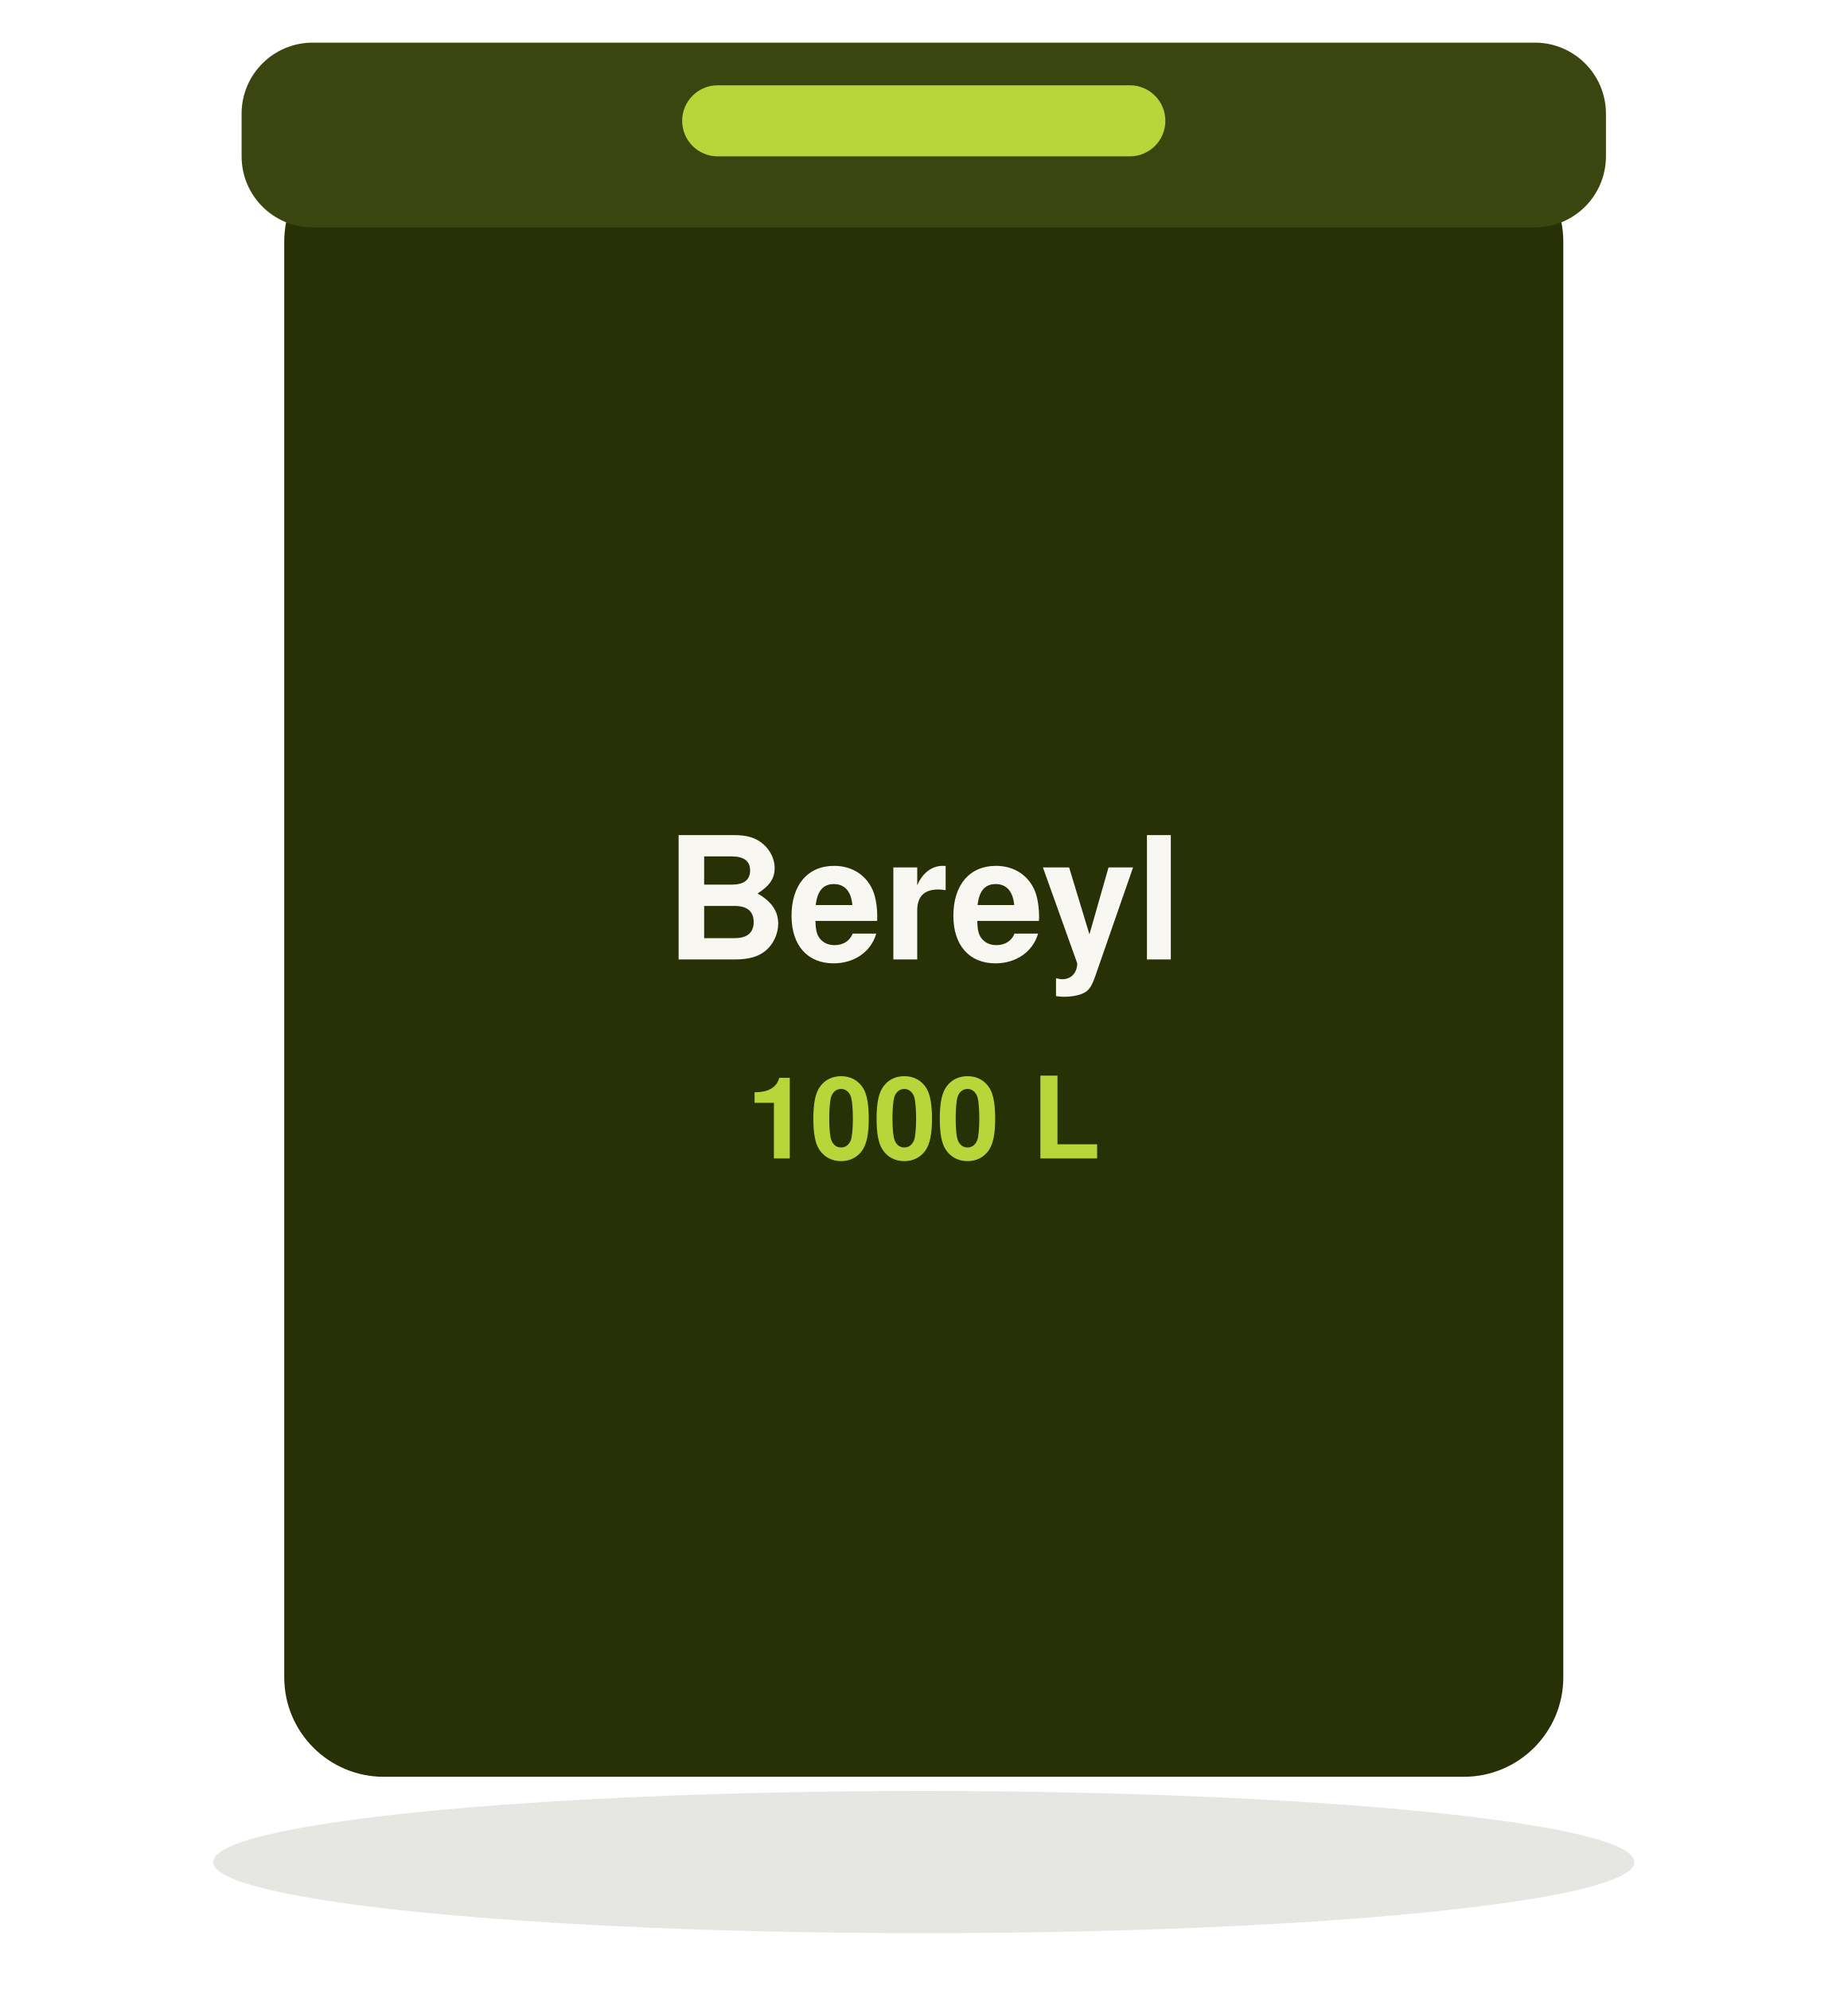
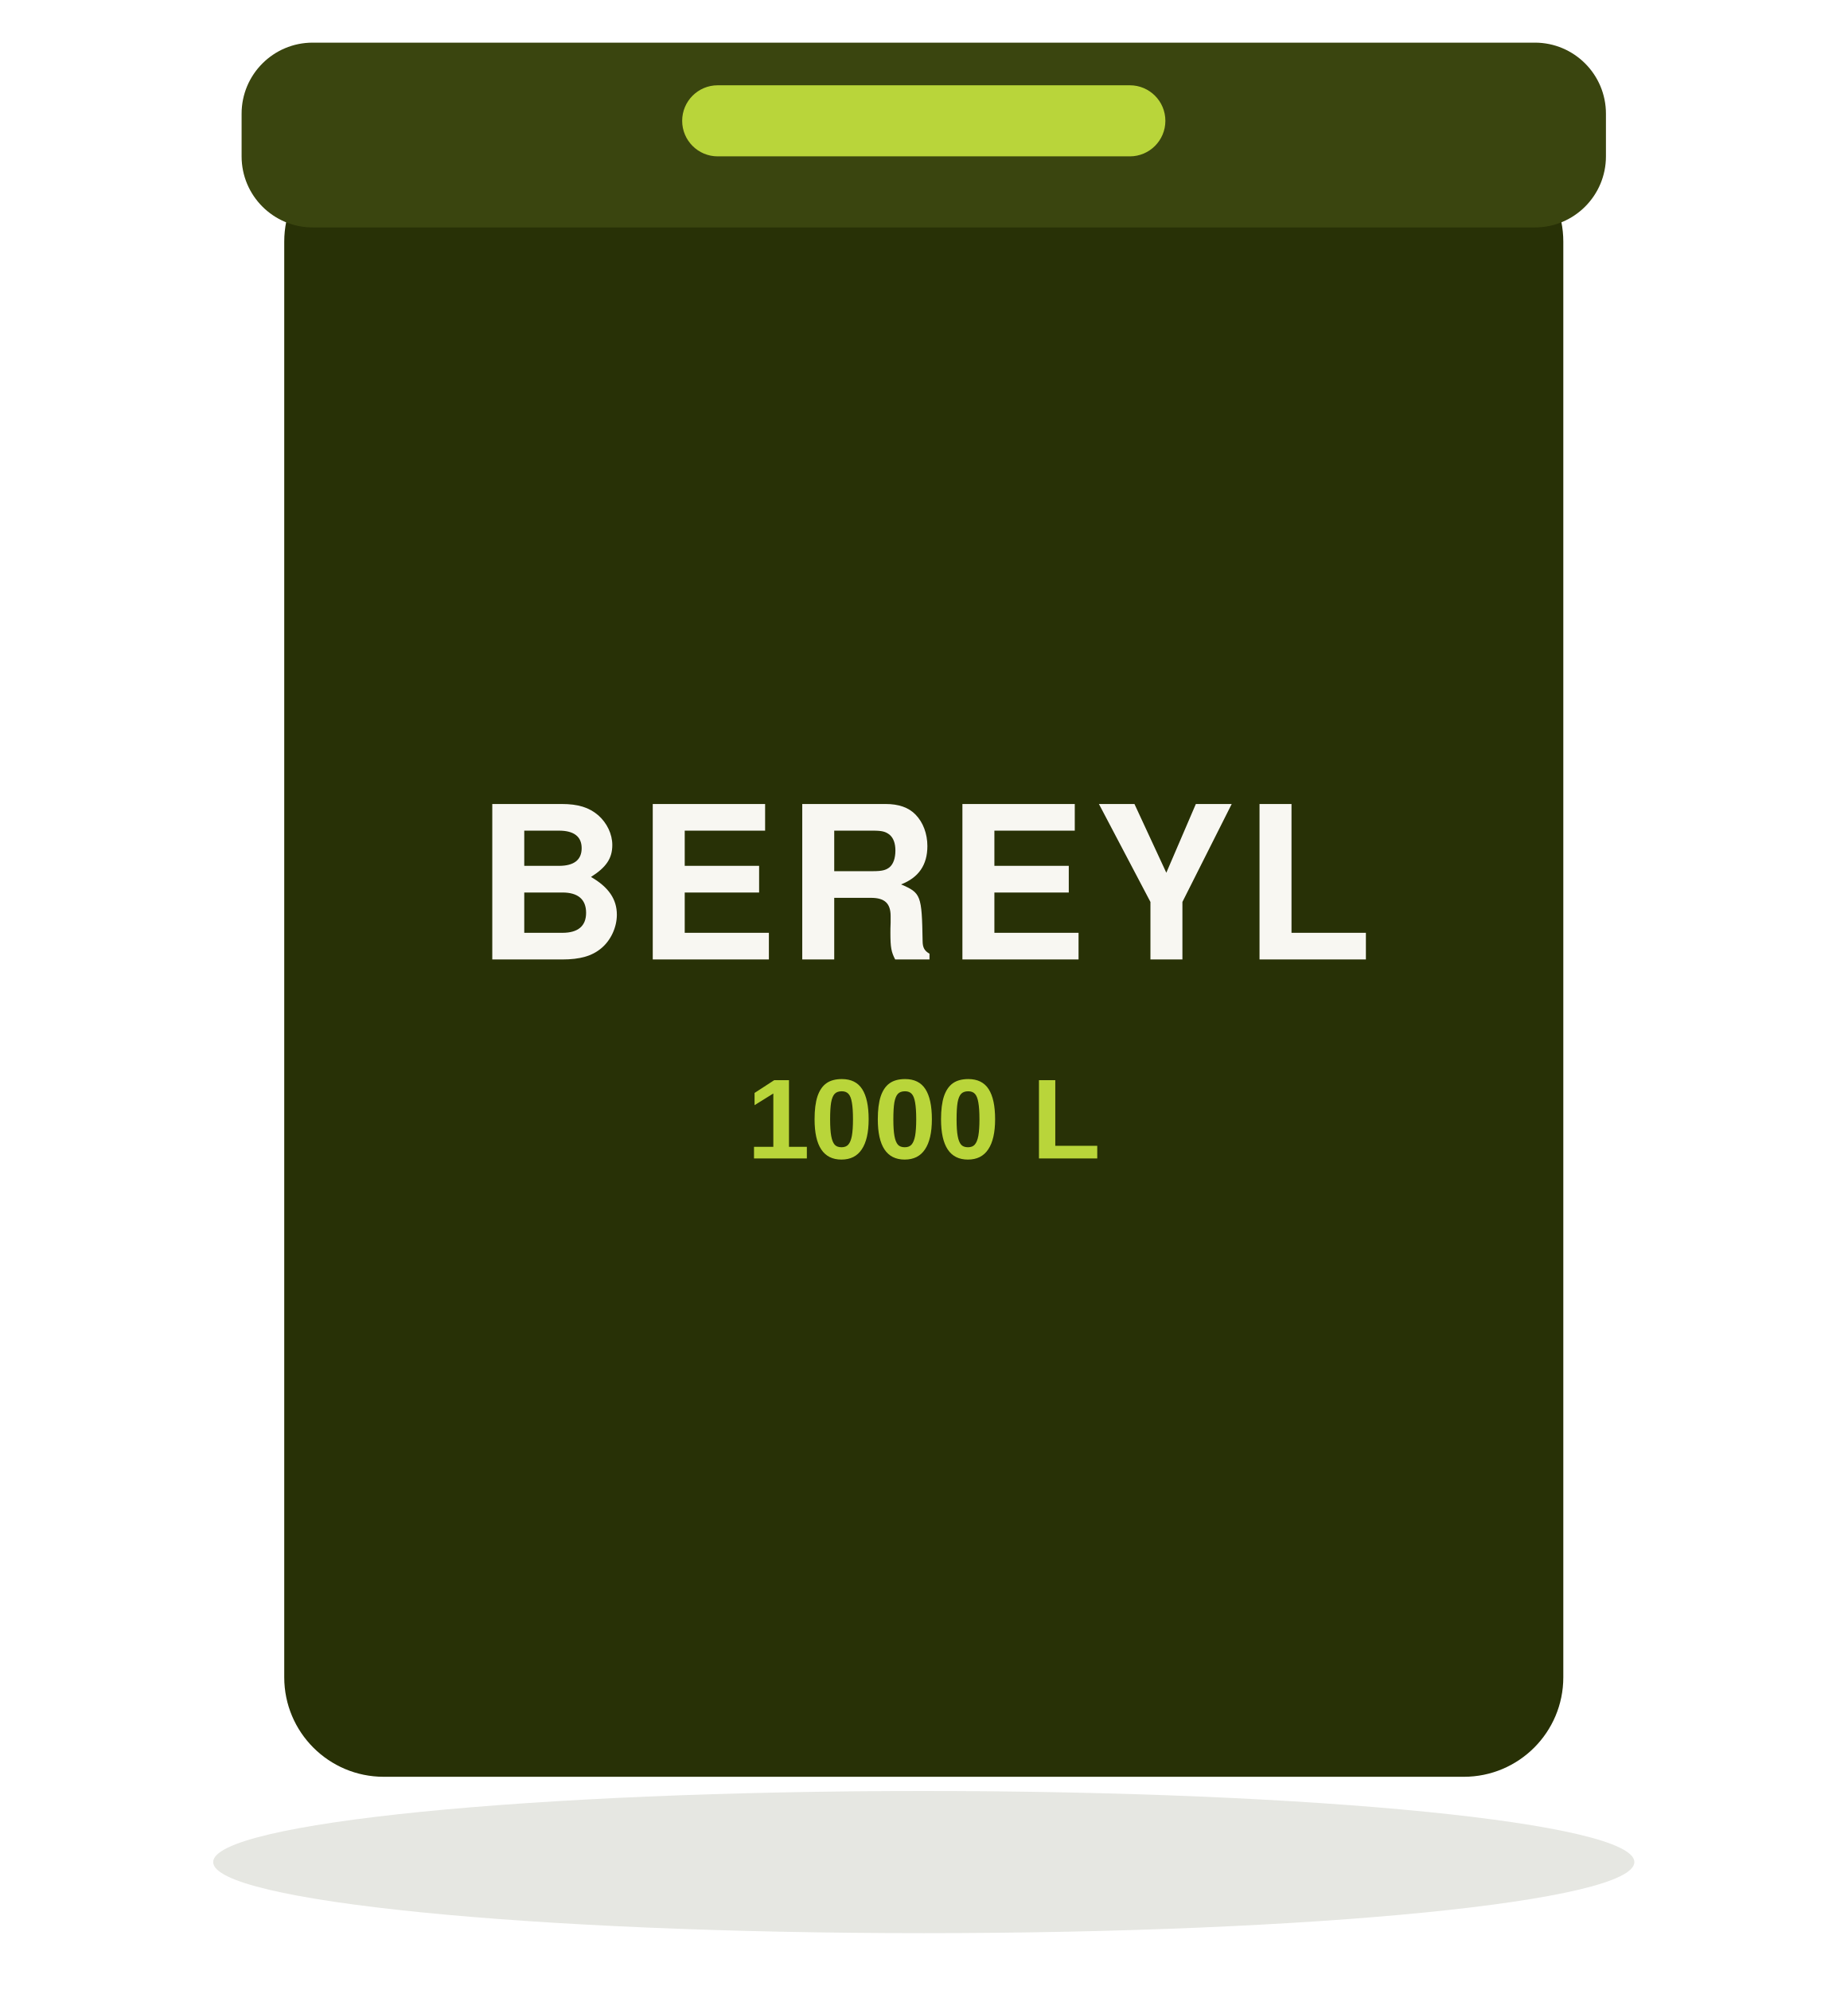
<svg xmlns="http://www.w3.org/2000/svg" viewBox="0 0 260 280" role="img" aria-label="Bereyl-box 1000 liter">
  <ellipse cx="130" cy="262" rx="100" ry="10" fill="#283106" opacity=".12" />
  <rect x="40" y="20" width="180" height="230" rx="14" fill="#283106" />
  <rect x="34" y="6" width="192" height="26" rx="10" fill="#3a450f" />
  <rect x="96" y="12" width="68" height="10" rx="5" fill="#B9D53A" />
-   <text x="130" y="135" text-anchor="middle" font-family="Helvetica, Arial, sans-serif" font-weight="800" font-size="24" fill="#F8F7F2">Bereyl</text>
-   <text x="130" y="163" text-anchor="middle" font-family="Helvetica, Arial, sans-serif" font-weight="700" font-size="16" fill="#B9D53A">1000 L</text>
+   <text x="130" y="135" text-anchor="middle" font-family="Arial Narrow, Helvetica, Arial, sans-serif" font-weight="800" font-size="30" letter-spacing="1" fill="#F8F7F2">BEREYL</text>
+   <text x="130" y="163" text-anchor="middle" font-family="Arial, sans-serif" font-weight="700" font-size="16" fill="#B9D53A">1000 L</text>
</svg>
